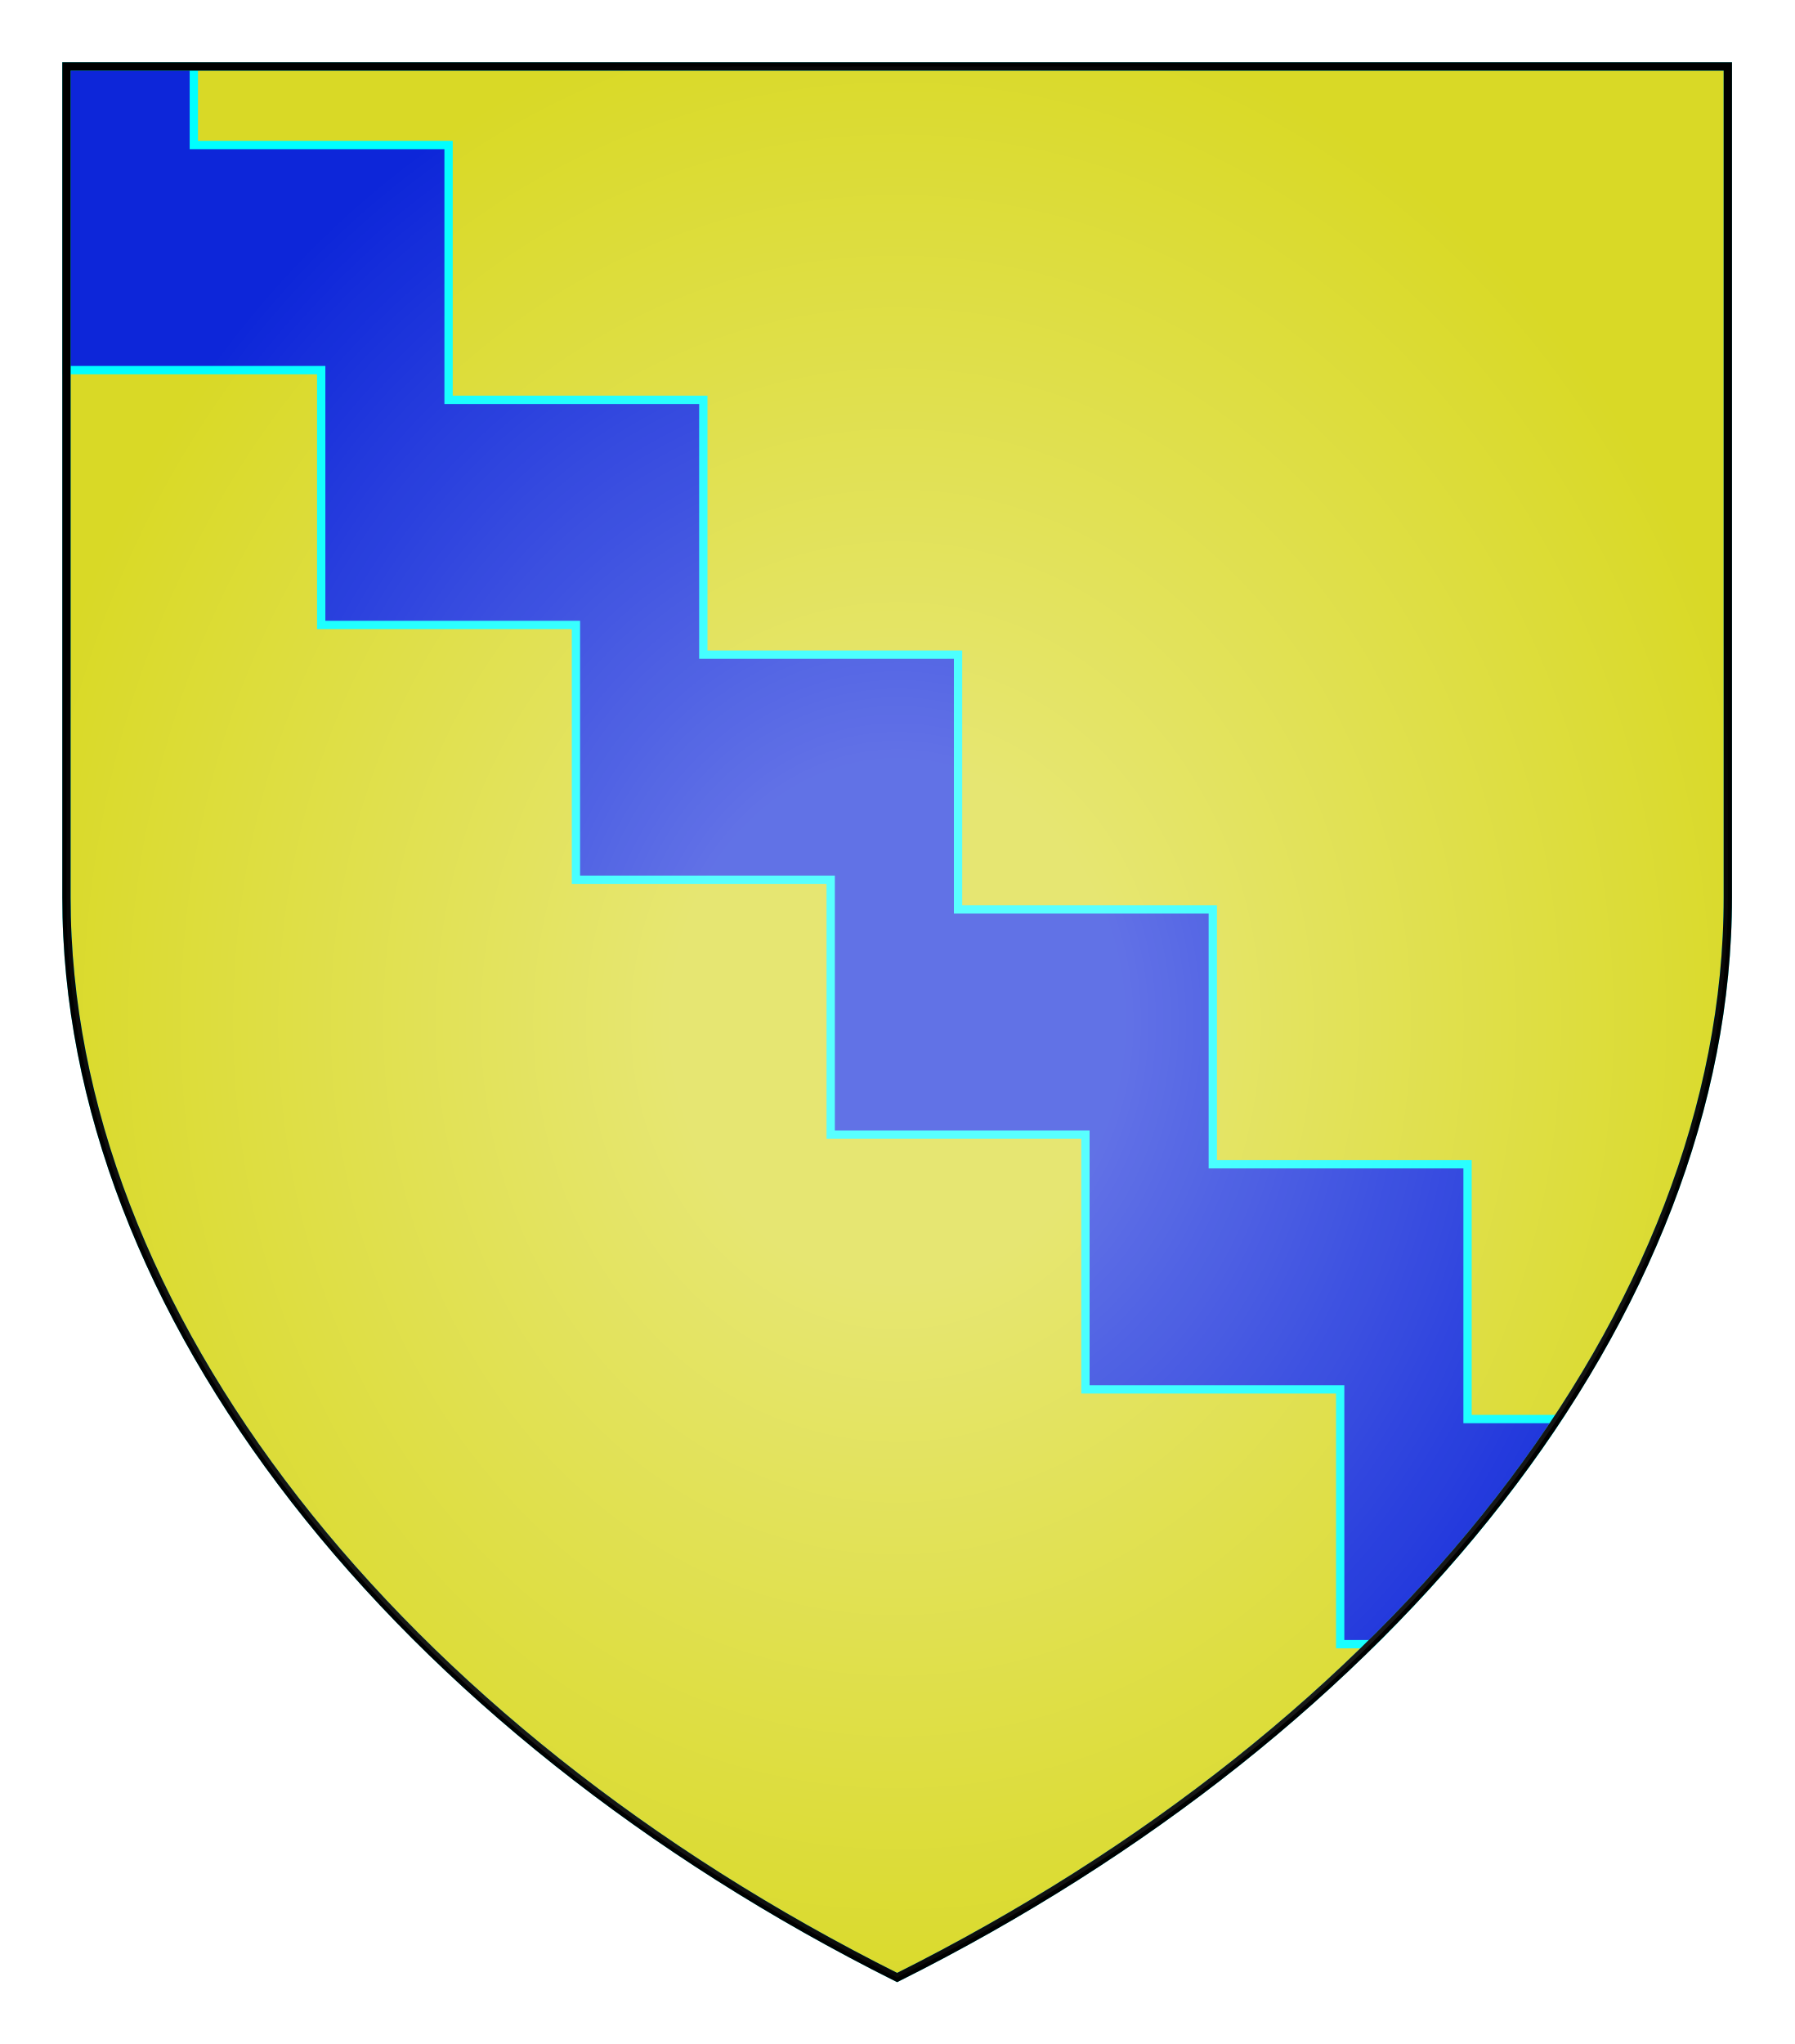
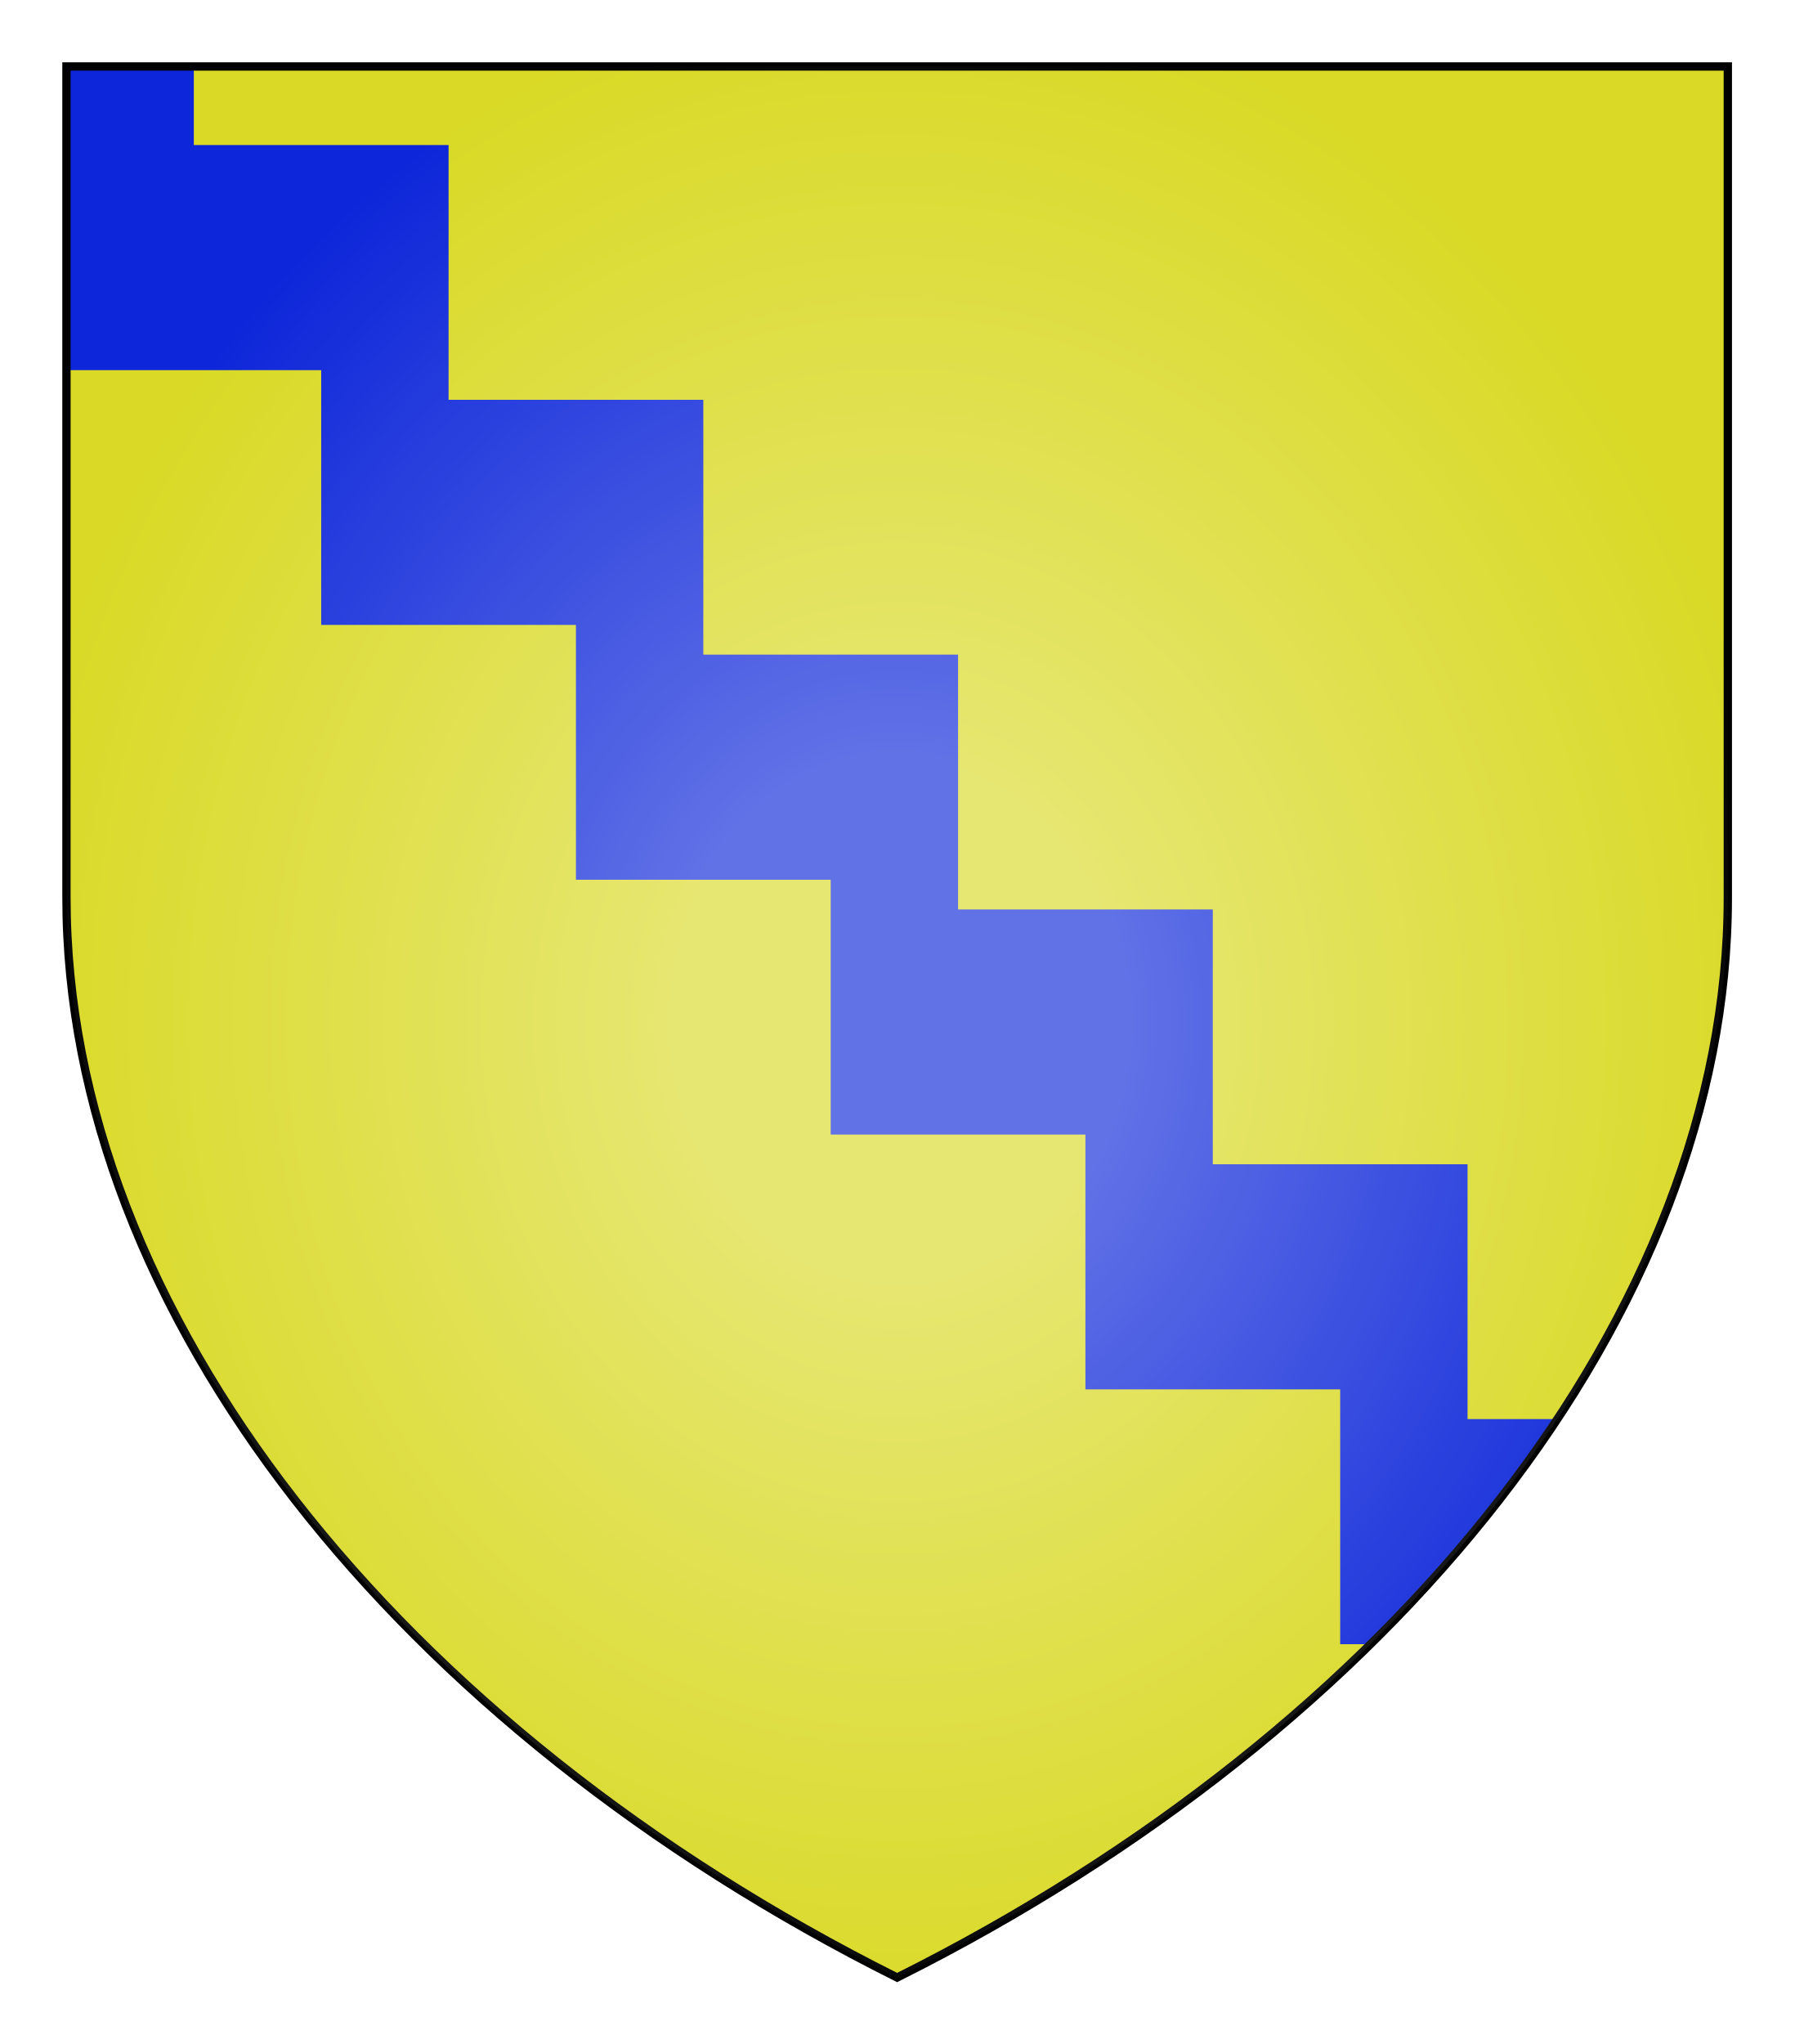
<svg xmlns="http://www.w3.org/2000/svg" height="246.0" width="216.0">
  <defs>
    <clipPath id="contour">
      <path d="M 8.0,8.0 L 208.0,8.0 L 208.0,108.0 C 208.0,158.0 168.0,208.0 108.0,238.0 C 48.0,208.0 8.0,158.0 8.0,108.0 L 8.0,8.0 Z" />
    </clipPath>
    <radialGradient id="lighting">
      <stop offset="25%" stop-color="white" stop-opacity="35%" />
      <stop offset="100%" stop-color="white" stop-opacity="0%" />
    </radialGradient>
  </defs>
  <g transform="translate(8.0,8.0)">
-     <path d="M 0.0,0.0 L 200.0,0.0 L 200.0,100.0 C 200.0,150.0 160.0,200.0 100.0,230.0 C 40.0,200.0 0.0,150.0 0.0,100.0 L 0.0,0.0 Z" style="fill: rgb(217, 217, 38); stroke-width: 1px; stroke: rgb(0, 255, 255);" />
-     <path d="M 0.0,0.0 L 0.0,36.547 L -2.5757174171303632E-14,36.547 L 15.333,36.547 L 30.667,36.547 L 30.667,51.88 L 30.667,67.213 L 46.0,67.213 L 61.333,67.213 L 61.333,82.547 L 61.333,97.88 L 92.0,97.88 L 92.0,113.213 L 92.0,128.547 L 107.333,128.547 L 122.667,128.547 L 122.667,143.88 L 122.667,159.213 L 138.0,159.213 L 153.333,159.213 L 153.333,174.547 L 153.333,189.88 L 156.987,189.88 C 165.679,181.319 173.235,172.231 179.484,162.787 L 168.667,162.787 L 168.667,147.453 L 168.667,132.12 L 138.0,132.12 L 138.0,116.787 L 138.0,101.453 L 107.333,101.453 L 107.333,86.12 L 107.333,70.787 L 76.667,70.787 L 76.667,55.453 L 76.667,40.12 L 61.333,40.12 L 46.0,40.12 L 46.0,24.787 L 46.0,9.453 L 30.667,9.453 L 15.333,9.453 L 15.333,0.0 L 0.0,0.0 Z" style="fill: rgb(13, 38, 217); stroke-width: 1px; stroke: rgb(0, 255, 255);" />
+     <path d="M 0.0,0.0 L 200.0,0.0 L 200.0,100.0 C 200.0,150.0 160.0,200.0 100.0,230.0 C 40.0,200.0 0.0,150.0 0.0,100.0 L 0.0,0.0 Z" style="fill: rgb(217, 217, 38); stroke-width: 1px; stroke: none;" />
+     <path d="M 0.0,0.0 L 0.0,36.547 L -2.5757174171303632E-14,36.547 L 15.333,36.547 L 30.667,36.547 L 30.667,51.88 L 30.667,67.213 L 46.0,67.213 L 61.333,67.213 L 61.333,82.547 L 61.333,97.88 L 92.0,97.88 L 92.0,113.213 L 92.0,128.547 L 107.333,128.547 L 122.667,128.547 L 122.667,143.88 L 122.667,159.213 L 138.0,159.213 L 153.333,159.213 L 153.333,174.547 L 153.333,189.88 L 156.987,189.88 C 165.679,181.319 173.235,172.231 179.484,162.787 L 168.667,162.787 L 168.667,147.453 L 168.667,132.12 L 138.0,132.12 L 138.0,116.787 L 138.0,101.453 L 107.333,101.453 L 107.333,86.12 L 107.333,70.787 L 76.667,70.787 L 76.667,55.453 L 76.667,40.12 L 61.333,40.12 L 46.0,40.12 L 46.0,24.787 L 46.0,9.453 L 30.667,9.453 L 15.333,9.453 L 15.333,0.0 L 0.0,0.0 Z" style="fill: rgb(13, 38, 217); stroke-width: 1px; stroke: none;" />
    <path d="M 0.0,0.0 L 200.0,0.0 L 200.0,100.0 C 200.0,150.0 160.0,200.0 100.0,230.0 C 40.0,200.0 0.0,150.0 0.0,100.0 L 0.0,0.0 Z" style="fill: none; stroke-width: 1px; stroke: rgb(0, 0, 0);" />
  </g>
  <rect clip-path="url(#contour)" fill="url(#lighting)" height="246.0" width="216.0" x="0.0" y="0.0" />
</svg>
